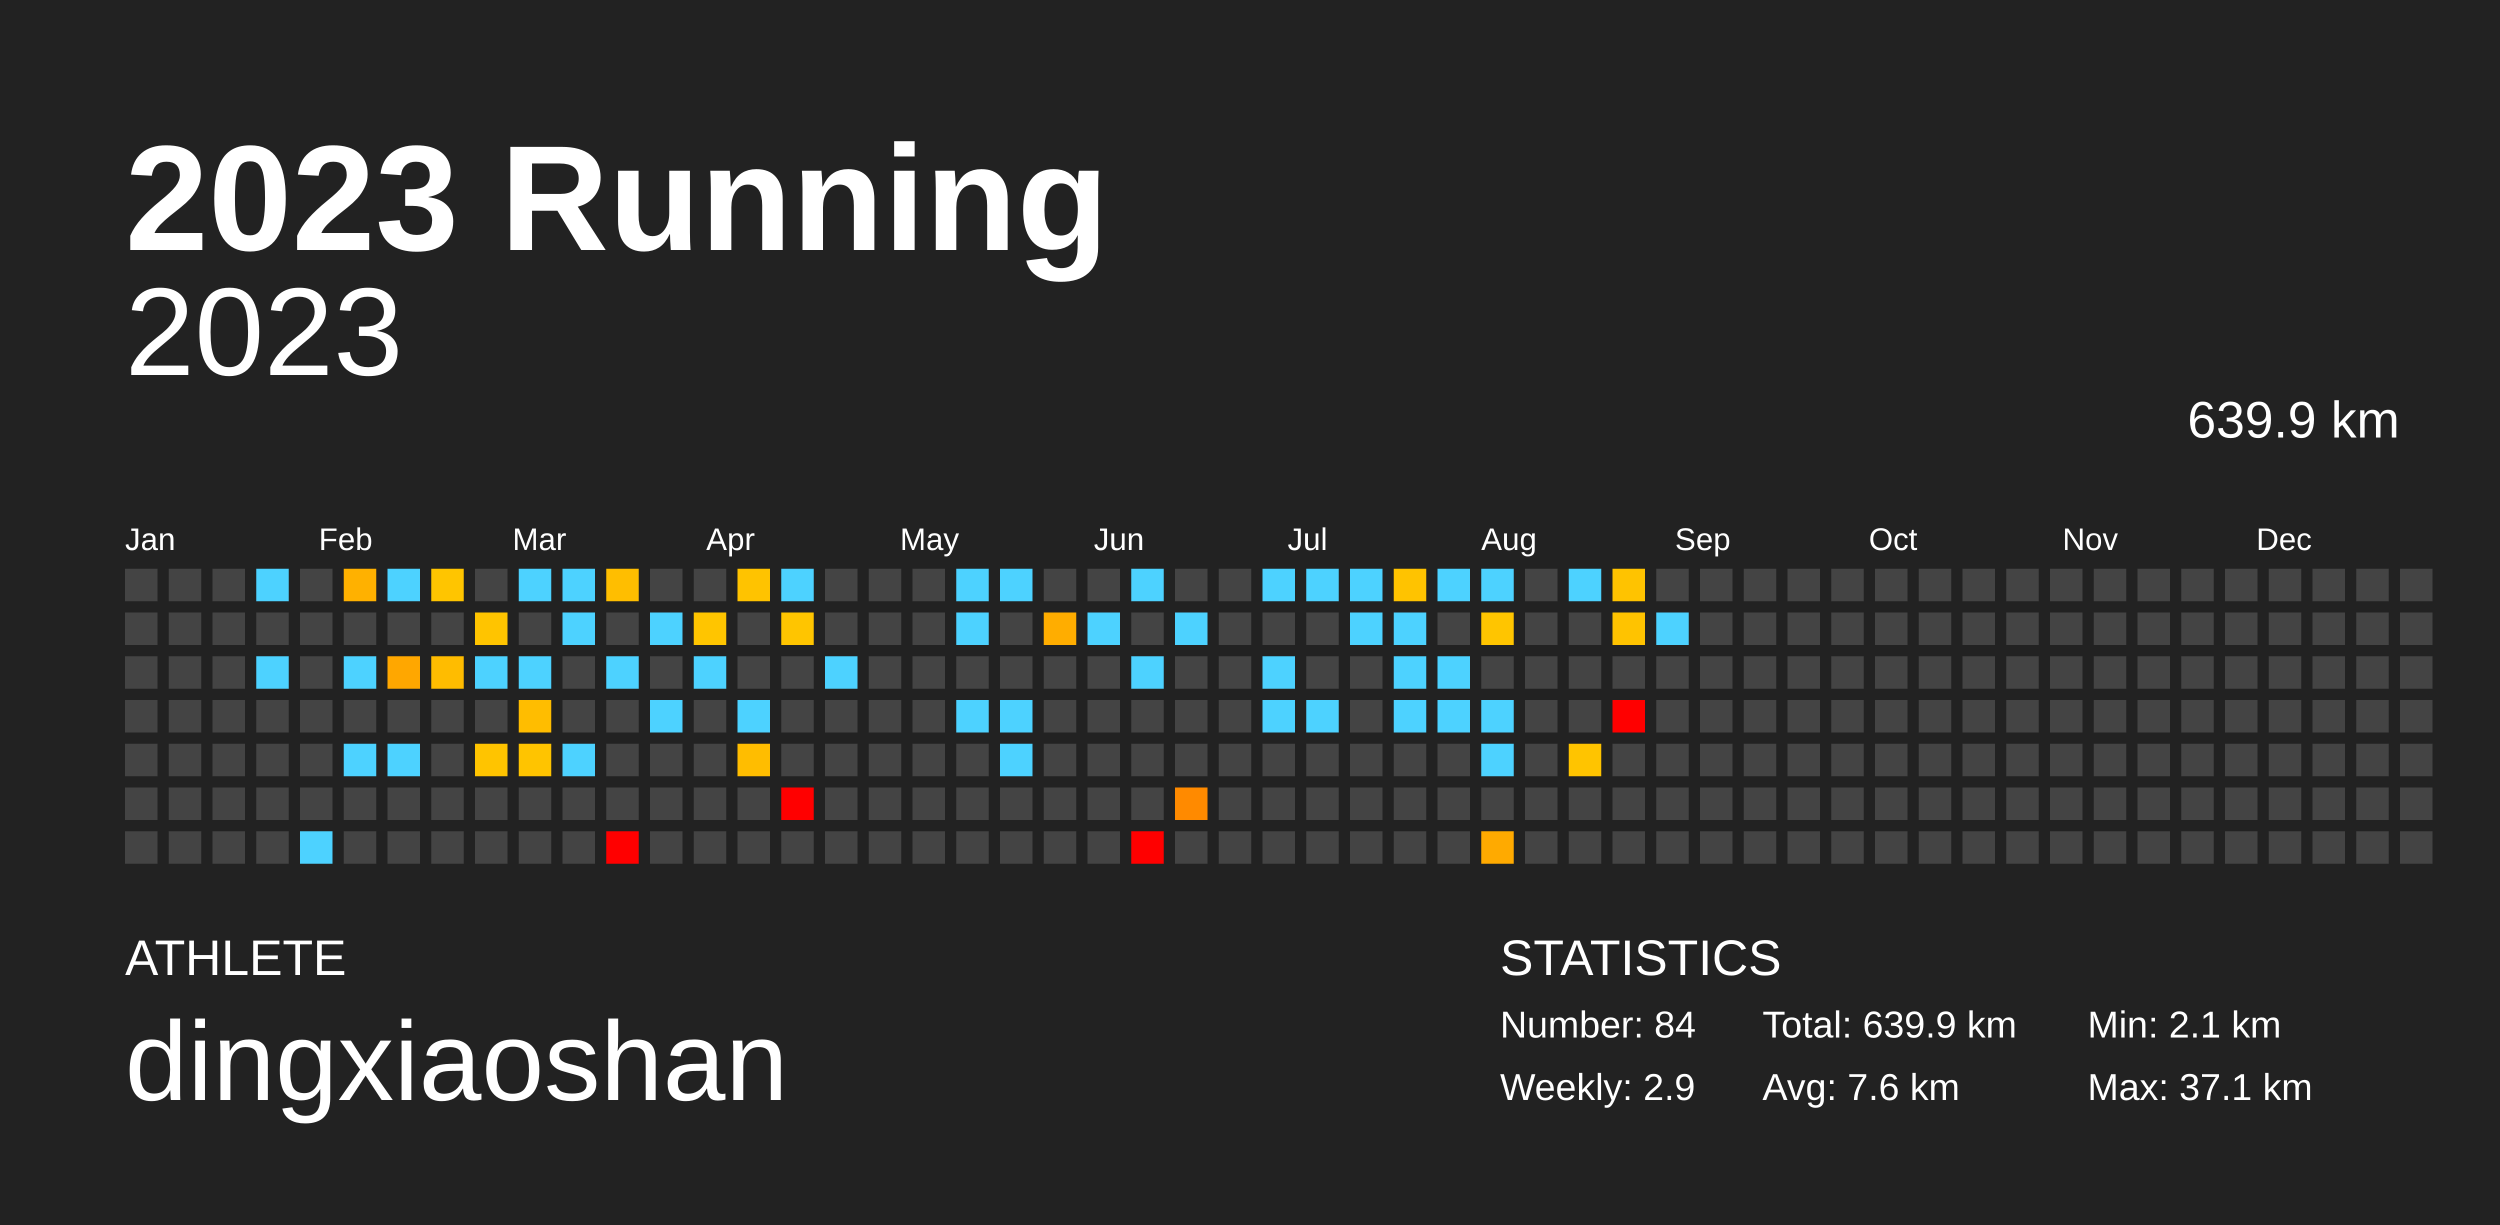
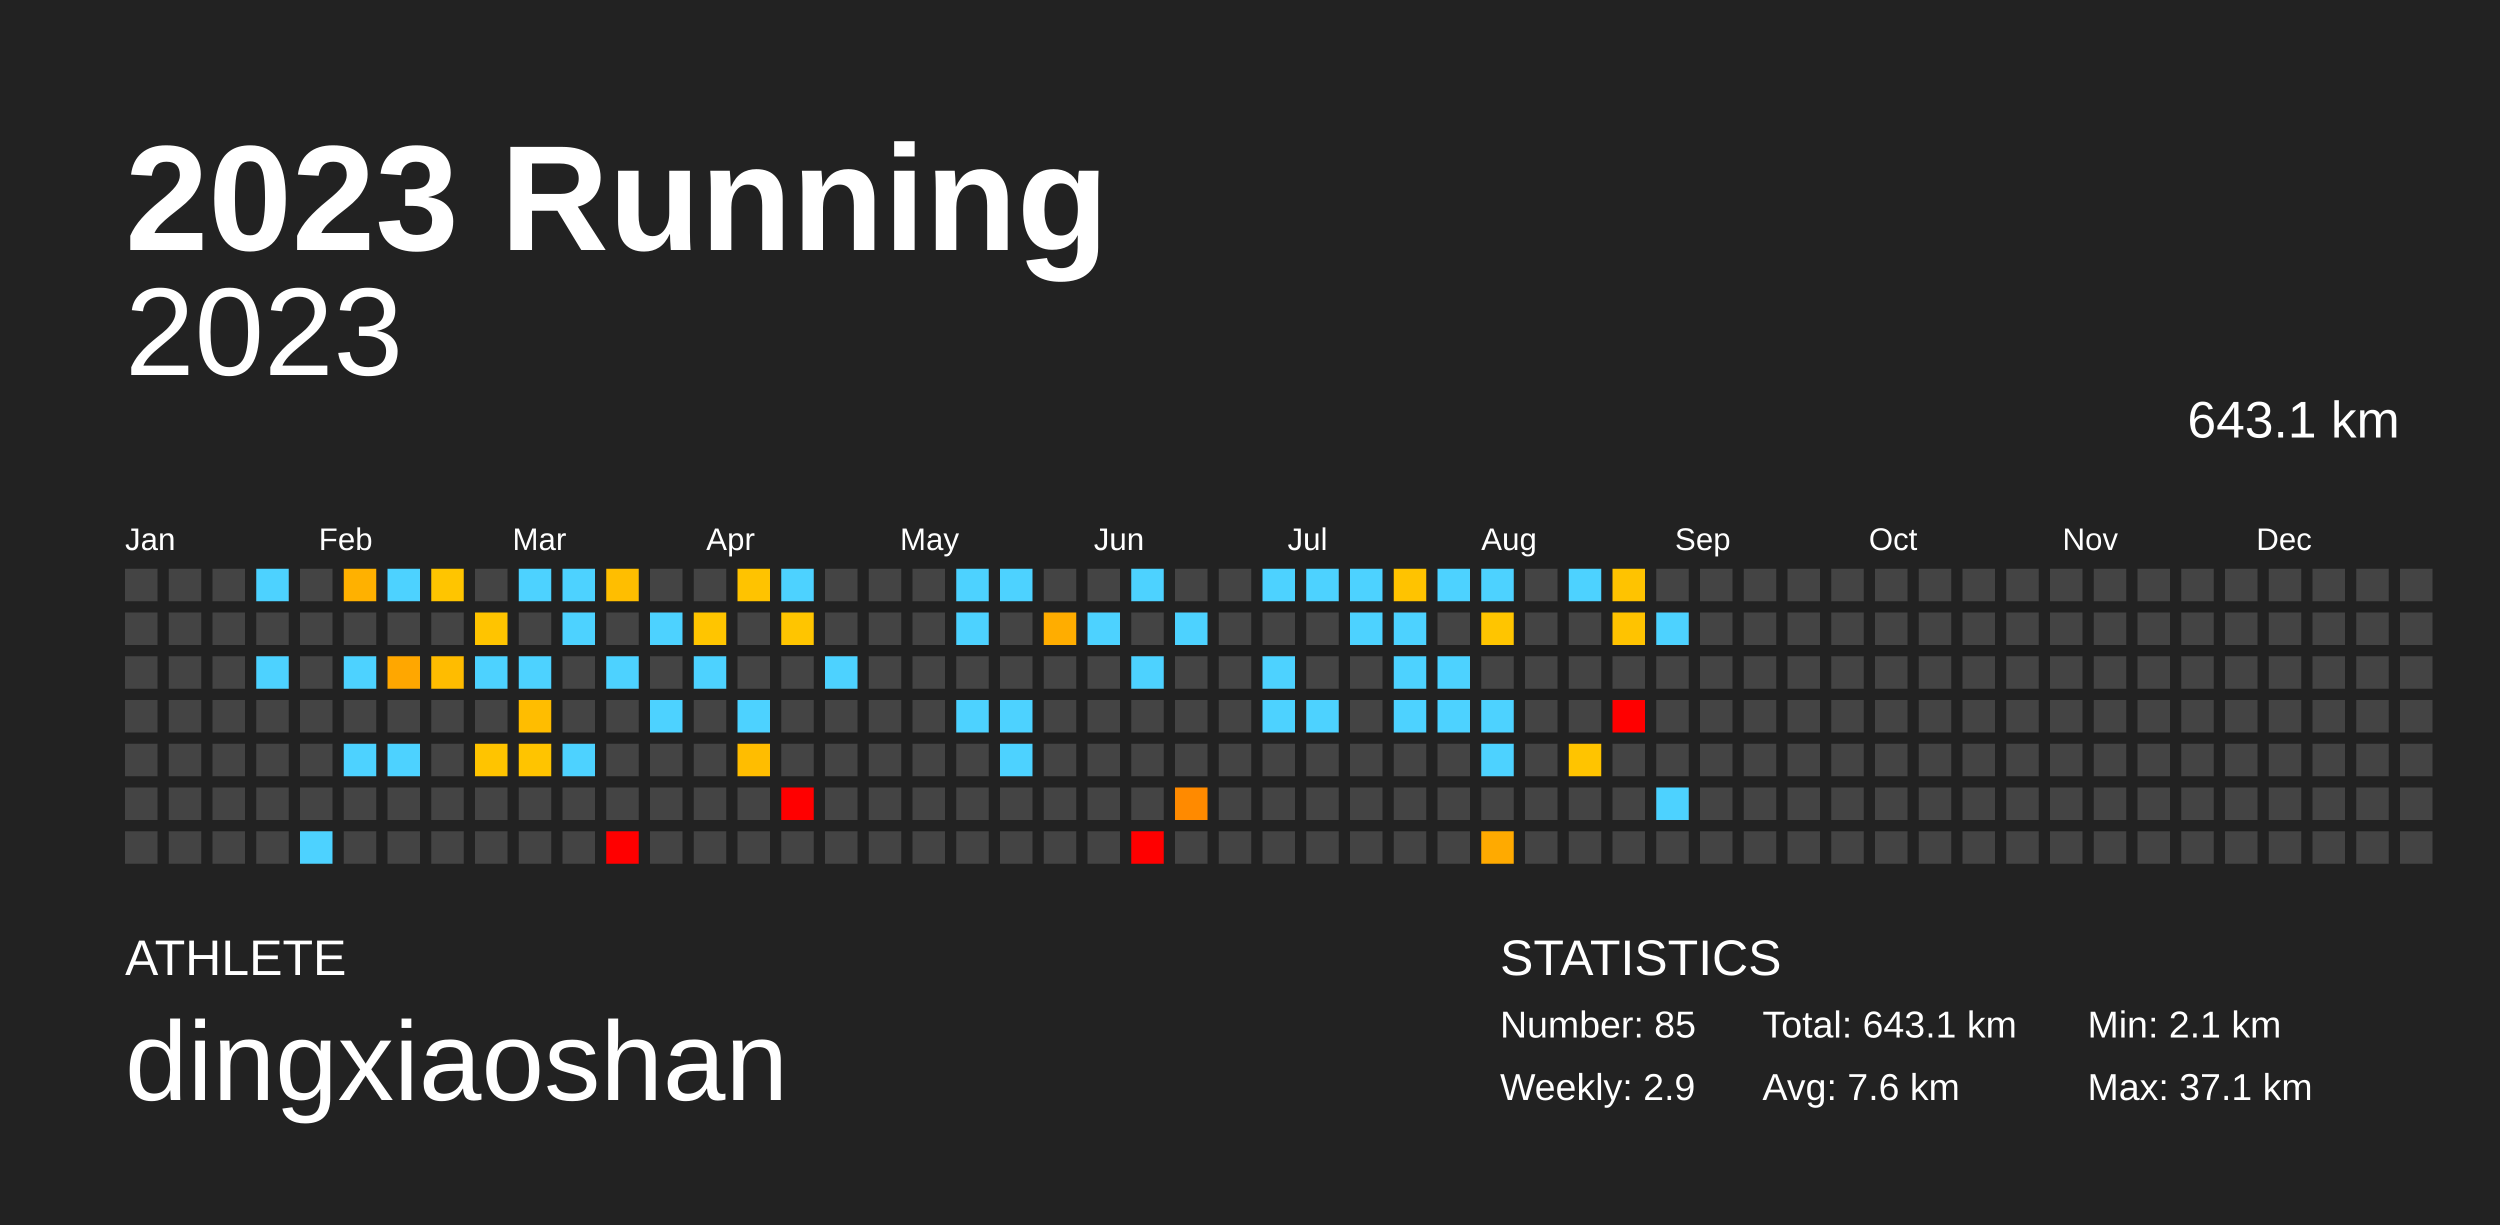
<svg xmlns="http://www.w3.org/2000/svg" baseProfile="full" height="98mm" version="1.1" viewBox="0,0,200,98" width="200mm">
  <defs />
  <rect fill="#222222" height="98" width="200" x="0" y="0" />
  <text fill="#FFFFFF" style="font-size:12px; font-family:Arial; font-weight:bold;" x="10" y="20">2023 Running</text>
  <text fill="#FFFFFF" style="font-size:4px; font-family:Arial" x="10" y="78">ATHLETE</text>
  <text fill="#FFFFFF" style="font-size:9px; font-family:Arial" x="10" y="88">dingxiaoshan</text>
  <text fill="#FFFFFF" style="font-size:4px; font-family:Arial" x="120" y="78">STATISTICS</text>
-   <text fill="#FFFFFF" style="font-size:3px; font-family:Arial" x="120" y="83">Number: 84</text>
+   <text fill="#FFFFFF" style="font-size:3px; font-family:Arial" x="120" y="83">Number: 85</text>
  <text fill="#FFFFFF" style="font-size:3px; font-family:Arial" x="120" y="88">Weekly: 2.9</text>
-   <text fill="#FFFFFF" style="font-size:3px; font-family:Arial" x="141" y="83">Total: 639.9 km</text>
+   <text fill="#FFFFFF" style="font-size:3px; font-family:Arial" x="141" y="83">Total: 643.1 km</text>
  <text fill="#FFFFFF" style="font-size:3px; font-family:Arial" x="141" y="88">Avg: 7.6 km</text>
  <text fill="#FFFFFF" style="font-size:3px; font-family:Arial" x="167" y="83">Min: 2.1 km</text>
  <text fill="#FFFFFF" style="font-size:3px; font-family:Arial" x="167" y="88">Max: 37.1 km</text>
  <text alignment-baseline="hanging" fill="#FFFFFF" style="font-size:10.0px; font-family:Arial;" x="10" y="30">2023</text>
-   <text alignment-baseline="hanging" fill="#FFFFFF" style="font-size:4.125px; font-family:Arial;" x="175" y="35">639.9 km</text>
+   <text alignment-baseline="hanging" fill="#FFFFFF" style="font-size:4.125px; font-family:Arial;" x="175" y="35">643.1 km</text>
  <text fill="#FFFFFF" style="font-size:2.5px; font-family:Arial" x="10.0" y="44">Jan</text>
  <text fill="#FFFFFF" style="font-size:2.5px; font-family:Arial" x="25.5" y="44">Feb</text>
  <text fill="#FFFFFF" style="font-size:2.5px; font-family:Arial" x="41.0" y="44">Mar</text>
  <text fill="#FFFFFF" style="font-size:2.5px; font-family:Arial" x="56.5" y="44">Apr</text>
  <text fill="#FFFFFF" style="font-size:2.5px; font-family:Arial" x="72.0" y="44">May</text>
  <text fill="#FFFFFF" style="font-size:2.5px; font-family:Arial" x="87.5" y="44">Jun</text>
  <text fill="#FFFFFF" style="font-size:2.5px; font-family:Arial" x="103.0" y="44">Jul</text>
  <text fill="#FFFFFF" style="font-size:2.5px; font-family:Arial" x="118.5" y="44">Aug</text>
  <text fill="#FFFFFF" style="font-size:2.5px; font-family:Arial" x="134.0" y="44">Sep</text>
  <text fill="#FFFFFF" style="font-size:2.5px; font-family:Arial" x="149.5" y="44">Oct</text>
  <text fill="#FFFFFF" style="font-size:2.5px; font-family:Arial" x="165.0" y="44">Nov</text>
  <text fill="#FFFFFF" style="font-size:2.5px; font-family:Arial" x="180.5" y="44">Dec</text>
  <rect fill="#444444" height="2.6" width="2.6" x="10.0" y="45.5" />
  <rect fill="#444444" height="2.6" width="2.6" x="10.0" y="49.0" />
  <rect fill="#444444" height="2.6" width="2.6" x="10.0" y="52.5" />
  <rect fill="#444444" height="2.6" width="2.6" x="10.0" y="56.0" />
  <rect fill="#444444" height="2.6" width="2.6" x="10.0" y="59.5" />
  <rect fill="#444444" height="2.6" width="2.6" x="10.0" y="63.0" />
  <rect fill="#444444" height="2.6" width="2.6" x="10.0" y="66.5" />
  <rect fill="#444444" height="2.6" width="2.6" x="13.5" y="45.5" />
  <rect fill="#444444" height="2.6" width="2.6" x="13.5" y="49.0" />
  <rect fill="#444444" height="2.6" width="2.6" x="13.5" y="52.5" />
  <rect fill="#444444" height="2.6" width="2.6" x="13.5" y="56.0" />
  <rect fill="#444444" height="2.6" width="2.6" x="13.5" y="59.5" />
  <rect fill="#444444" height="2.6" width="2.6" x="13.5" y="63.0" />
  <rect fill="#444444" height="2.6" width="2.6" x="13.5" y="66.5" />
  <rect fill="#444444" height="2.6" width="2.6" x="17.0" y="45.5" />
  <rect fill="#444444" height="2.6" width="2.6" x="17.0" y="49.0" />
  <rect fill="#444444" height="2.6" width="2.6" x="17.0" y="52.5" />
  <rect fill="#444444" height="2.6" width="2.6" x="17.0" y="56.0" />
  <rect fill="#444444" height="2.6" width="2.6" x="17.0" y="59.5" />
  <rect fill="#444444" height="2.6" width="2.6" x="17.0" y="63.0" />
  <rect fill="#444444" height="2.6" width="2.6" x="17.0" y="66.5" />
  <rect fill="#4dd2ff" height="2.6" width="2.6" x="20.5" y="45.5" />
  <rect fill="#444444" height="2.6" width="2.6" x="20.5" y="49.0" />
  <rect fill="#4dd2ff" height="2.6" width="2.6" x="20.5" y="52.5" />
  <rect fill="#444444" height="2.6" width="2.6" x="20.5" y="56.0" />
  <rect fill="#444444" height="2.6" width="2.6" x="20.5" y="59.5" />
  <rect fill="#444444" height="2.6" width="2.6" x="20.5" y="63.0" />
  <rect fill="#444444" height="2.6" width="2.6" x="20.5" y="66.5" />
  <rect fill="#444444" height="2.6" width="2.6" x="24.0" y="45.5" />
  <rect fill="#444444" height="2.6" width="2.6" x="24.0" y="49.0" />
  <rect fill="#444444" height="2.6" width="2.6" x="24.0" y="52.5" />
  <rect fill="#444444" height="2.6" width="2.6" x="24.0" y="56.0" />
  <rect fill="#444444" height="2.6" width="2.6" x="24.0" y="59.5" />
  <rect fill="#444444" height="2.6" width="2.6" x="24.0" y="63.0" />
  <rect fill="#4dd2ff" height="2.6" width="2.6" x="24.0" y="66.5" />
  <rect fill="#ffb100" height="2.6" width="2.6" x="27.5" y="45.5" />
  <rect fill="#444444" height="2.6" width="2.6" x="27.5" y="49.0" />
  <rect fill="#4dd2ff" height="2.6" width="2.6" x="27.5" y="52.5" />
  <rect fill="#444444" height="2.6" width="2.6" x="27.5" y="56.0" />
  <rect fill="#4dd2ff" height="2.6" width="2.6" x="27.5" y="59.5" />
  <rect fill="#444444" height="2.6" width="2.6" x="27.5" y="63.0" />
  <rect fill="#444444" height="2.6" width="2.6" x="27.5" y="66.5" />
  <rect fill="#4dd2ff" height="2.6" width="2.6" x="31.0" y="45.5" />
  <rect fill="#444444" height="2.6" width="2.6" x="31.0" y="49.0" />
  <rect fill="#ffa700" height="2.6" width="2.6" x="31.0" y="52.5" />
  <rect fill="#444444" height="2.6" width="2.6" x="31.0" y="56.0" />
  <rect fill="#4dd2ff" height="2.6" width="2.6" x="31.0" y="59.5" />
  <rect fill="#444444" height="2.6" width="2.6" x="31.0" y="63.0" />
  <rect fill="#444444" height="2.6" width="2.6" x="31.0" y="66.5" />
  <rect fill="#ffc500" height="2.6" width="2.6" x="34.5" y="45.5" />
  <rect fill="#444444" height="2.6" width="2.6" x="34.5" y="49.0" />
  <rect fill="#ffbc00" height="2.6" width="2.6" x="34.5" y="52.5" />
  <rect fill="#444444" height="2.6" width="2.6" x="34.5" y="56.0" />
  <rect fill="#444444" height="2.6" width="2.6" x="34.5" y="59.5" />
  <rect fill="#444444" height="2.6" width="2.6" x="34.5" y="63.0" />
  <rect fill="#444444" height="2.6" width="2.6" x="34.5" y="66.5" />
  <rect fill="#444444" height="2.6" width="2.6" x="38.0" y="45.5" />
  <rect fill="#ffc400" height="2.6" width="2.6" x="38.0" y="49.0" />
  <rect fill="#4dd2ff" height="2.6" width="2.6" x="38.0" y="52.5" />
  <rect fill="#444444" height="2.6" width="2.6" x="38.0" y="56.0" />
  <rect fill="#ffc400" height="2.6" width="2.6" x="38.0" y="59.5" />
  <rect fill="#444444" height="2.6" width="2.6" x="38.0" y="63.0" />
  <rect fill="#444444" height="2.6" width="2.6" x="38.0" y="66.5" />
  <rect fill="#4dd2ff" height="2.6" width="2.6" x="41.5" y="45.5" />
  <rect fill="#444444" height="2.6" width="2.6" x="41.5" y="49.0" />
  <rect fill="#4dd2ff" height="2.6" width="2.6" x="41.5" y="52.5" />
  <rect fill="#ffbd00" height="2.6" width="2.6" x="41.5" y="56.0" />
  <rect fill="#ffc400" height="2.6" width="2.6" x="41.5" y="59.5" />
  <rect fill="#444444" height="2.6" width="2.6" x="41.5" y="63.0" />
  <rect fill="#444444" height="2.6" width="2.6" x="41.5" y="66.5" />
  <rect fill="#4dd2ff" height="2.6" width="2.6" x="45.0" y="45.5" />
  <rect fill="#4dd2ff" height="2.6" width="2.6" x="45.0" y="49.0" />
  <rect fill="#444444" height="2.6" width="2.6" x="45.0" y="52.5" />
  <rect fill="#444444" height="2.6" width="2.6" x="45.0" y="56.0" />
  <rect fill="#4dd2ff" height="2.6" width="2.6" x="45.0" y="59.5" />
  <rect fill="#444444" height="2.6" width="2.6" x="45.0" y="63.0" />
  <rect fill="#444444" height="2.6" width="2.6" x="45.0" y="66.5" />
  <rect fill="#ffbe00" height="2.6" width="2.6" x="48.5" y="45.5" />
  <rect fill="#444444" height="2.6" width="2.6" x="48.5" y="49.0" />
  <rect fill="#4dd2ff" height="2.6" width="2.6" x="48.5" y="52.5" />
  <rect fill="#444444" height="2.6" width="2.6" x="48.5" y="56.0" />
  <rect fill="#444444" height="2.6" width="2.6" x="48.5" y="59.5" />
  <rect fill="#444444" height="2.6" width="2.6" x="48.5" y="63.0" />
  <rect fill="red" height="2.6" width="2.6" x="48.5" y="66.5" />
  <rect fill="#444444" height="2.6" width="2.6" x="52.0" y="45.5" />
  <rect fill="#4dd2ff" height="2.6" width="2.6" x="52.0" y="49.0" />
  <rect fill="#444444" height="2.6" width="2.6" x="52.0" y="52.5" />
  <rect fill="#4dd2ff" height="2.6" width="2.6" x="52.0" y="56.0" />
  <rect fill="#444444" height="2.6" width="2.6" x="52.0" y="59.5" />
  <rect fill="#444444" height="2.6" width="2.6" x="52.0" y="63.0" />
  <rect fill="#444444" height="2.6" width="2.6" x="52.0" y="66.5" />
  <rect fill="#444444" height="2.6" width="2.6" x="55.5" y="45.5" />
  <rect fill="#ffc500" height="2.6" width="2.6" x="55.5" y="49.0" />
  <rect fill="#4dd2ff" height="2.6" width="2.6" x="55.5" y="52.5" />
  <rect fill="#444444" height="2.6" width="2.6" x="55.5" y="56.0" />
  <rect fill="#444444" height="2.6" width="2.6" x="55.5" y="59.5" />
  <rect fill="#444444" height="2.6" width="2.6" x="55.5" y="63.0" />
  <rect fill="#444444" height="2.6" width="2.6" x="55.5" y="66.5" />
  <rect fill="#ffc300" height="2.6" width="2.6" x="59.0" y="45.5" />
  <rect fill="#444444" height="2.6" width="2.6" x="59.0" y="49.0" />
  <rect fill="#444444" height="2.6" width="2.6" x="59.0" y="52.5" />
  <rect fill="#4dd2ff" height="2.6" width="2.6" x="59.0" y="56.0" />
  <rect fill="#ffbd00" height="2.6" width="2.6" x="59.0" y="59.5" />
  <rect fill="#444444" height="2.6" width="2.6" x="59.0" y="63.0" />
  <rect fill="#444444" height="2.6" width="2.6" x="59.0" y="66.5" />
  <rect fill="#4dd2ff" height="2.6" width="2.6" x="62.5" y="45.5" />
  <rect fill="#ffc500" height="2.6" width="2.6" x="62.5" y="49.0" />
  <rect fill="#444444" height="2.6" width="2.6" x="62.5" y="52.5" />
  <rect fill="#444444" height="2.6" width="2.6" x="62.5" y="56.0" />
  <rect fill="#444444" height="2.6" width="2.6" x="62.5" y="59.5" />
  <rect fill="red" height="2.6" width="2.6" x="62.5" y="63.0" />
  <rect fill="#444444" height="2.6" width="2.6" x="62.5" y="66.5" />
  <rect fill="#444444" height="2.6" width="2.6" x="66.0" y="45.5" />
  <rect fill="#444444" height="2.6" width="2.6" x="66.0" y="49.0" />
  <rect fill="#4dd2ff" height="2.6" width="2.6" x="66.0" y="52.5" />
  <rect fill="#444444" height="2.6" width="2.6" x="66.0" y="56.0" />
  <rect fill="#444444" height="2.6" width="2.6" x="66.0" y="59.5" />
  <rect fill="#444444" height="2.6" width="2.6" x="66.0" y="63.0" />
  <rect fill="#444444" height="2.6" width="2.6" x="66.0" y="66.5" />
  <rect fill="#444444" height="2.6" width="2.6" x="69.5" y="45.5" />
  <rect fill="#444444" height="2.6" width="2.6" x="69.5" y="49.0" />
  <rect fill="#444444" height="2.6" width="2.6" x="69.5" y="52.5" />
  <rect fill="#444444" height="2.6" width="2.6" x="69.5" y="56.0" />
  <rect fill="#444444" height="2.6" width="2.6" x="69.5" y="59.5" />
  <rect fill="#444444" height="2.6" width="2.6" x="69.5" y="63.0" />
  <rect fill="#444444" height="2.6" width="2.6" x="69.5" y="66.5" />
  <rect fill="#444444" height="2.6" width="2.6" x="73.0" y="45.5" />
  <rect fill="#444444" height="2.6" width="2.6" x="73.0" y="49.0" />
  <rect fill="#444444" height="2.6" width="2.6" x="73.0" y="52.5" />
  <rect fill="#444444" height="2.6" width="2.6" x="73.0" y="56.0" />
  <rect fill="#444444" height="2.6" width="2.6" x="73.0" y="59.5" />
  <rect fill="#444444" height="2.6" width="2.6" x="73.0" y="63.0" />
  <rect fill="#444444" height="2.6" width="2.6" x="73.0" y="66.5" />
  <rect fill="#4dd2ff" height="2.6" width="2.6" x="76.5" y="45.5" />
  <rect fill="#4dd2ff" height="2.6" width="2.6" x="76.5" y="49.0" />
  <rect fill="#444444" height="2.6" width="2.6" x="76.5" y="52.5" />
  <rect fill="#4dd2ff" height="2.6" width="2.6" x="76.5" y="56.0" />
  <rect fill="#444444" height="2.6" width="2.6" x="76.5" y="59.5" />
  <rect fill="#444444" height="2.6" width="2.6" x="76.5" y="63.0" />
  <rect fill="#444444" height="2.6" width="2.6" x="76.5" y="66.5" />
  <rect fill="#4dd2ff" height="2.6" width="2.6" x="80.0" y="45.5" />
  <rect fill="#444444" height="2.6" width="2.6" x="80.0" y="49.0" />
  <rect fill="#444444" height="2.6" width="2.6" x="80.0" y="52.5" />
  <rect fill="#4dd2ff" height="2.6" width="2.6" x="80.0" y="56.0" />
  <rect fill="#4dd2ff" height="2.6" width="2.6" x="80.0" y="59.5" />
  <rect fill="#444444" height="2.6" width="2.6" x="80.0" y="63.0" />
  <rect fill="#444444" height="2.6" width="2.6" x="80.0" y="66.5" />
  <rect fill="#444444" height="2.6" width="2.6" x="83.5" y="45.5" />
  <rect fill="#ffad00" height="2.6" width="2.6" x="83.5" y="49.0" />
  <rect fill="#444444" height="2.6" width="2.6" x="83.5" y="52.5" />
  <rect fill="#444444" height="2.6" width="2.6" x="83.5" y="56.0" />
  <rect fill="#444444" height="2.6" width="2.6" x="83.5" y="59.5" />
  <rect fill="#444444" height="2.6" width="2.6" x="83.5" y="63.0" />
  <rect fill="#444444" height="2.6" width="2.6" x="83.5" y="66.5" />
  <rect fill="#444444" height="2.6" width="2.6" x="87.0" y="45.5" />
  <rect fill="#4dd2ff" height="2.6" width="2.6" x="87.0" y="49.0" />
  <rect fill="#444444" height="2.6" width="2.6" x="87.0" y="52.5" />
  <rect fill="#444444" height="2.6" width="2.6" x="87.0" y="56.0" />
  <rect fill="#444444" height="2.6" width="2.6" x="87.0" y="59.5" />
  <rect fill="#444444" height="2.6" width="2.6" x="87.0" y="63.0" />
  <rect fill="#444444" height="2.6" width="2.6" x="87.0" y="66.5" />
  <rect fill="#4dd2ff" height="2.6" width="2.6" x="90.5" y="45.5" />
  <rect fill="#444444" height="2.6" width="2.6" x="90.5" y="49.0" />
  <rect fill="#4dd2ff" height="2.6" width="2.6" x="90.5" y="52.5" />
  <rect fill="#444444" height="2.6" width="2.6" x="90.5" y="56.0" />
  <rect fill="#444444" height="2.6" width="2.6" x="90.5" y="59.5" />
  <rect fill="#444444" height="2.6" width="2.6" x="90.5" y="63.0" />
  <rect fill="red" height="2.6" width="2.6" x="90.5" y="66.5" />
  <rect fill="#444444" height="2.6" width="2.6" x="94.0" y="45.5" />
  <rect fill="#4dd2ff" height="2.6" width="2.6" x="94.0" y="49.0" />
  <rect fill="#444444" height="2.6" width="2.6" x="94.0" y="52.5" />
  <rect fill="#444444" height="2.6" width="2.6" x="94.0" y="56.0" />
  <rect fill="#444444" height="2.6" width="2.6" x="94.0" y="59.5" />
  <rect fill="#ff8a00" height="2.6" width="2.6" x="94.0" y="63.0" />
  <rect fill="#444444" height="2.6" width="2.6" x="94.0" y="66.5" />
  <rect fill="#444444" height="2.6" width="2.6" x="97.5" y="45.5" />
  <rect fill="#444444" height="2.6" width="2.6" x="97.5" y="49.0" />
  <rect fill="#444444" height="2.6" width="2.6" x="97.5" y="52.5" />
  <rect fill="#444444" height="2.6" width="2.6" x="97.5" y="56.0" />
  <rect fill="#444444" height="2.6" width="2.6" x="97.5" y="59.5" />
  <rect fill="#444444" height="2.6" width="2.6" x="97.5" y="63.0" />
  <rect fill="#444444" height="2.6" width="2.6" x="97.5" y="66.5" />
  <rect fill="#4dd2ff" height="2.6" width="2.6" x="101.0" y="45.5" />
  <rect fill="#444444" height="2.6" width="2.6" x="101.0" y="49.0" />
  <rect fill="#4dd2ff" height="2.6" width="2.6" x="101.0" y="52.5" />
  <rect fill="#4dd2ff" height="2.6" width="2.6" x="101.0" y="56.0" />
  <rect fill="#444444" height="2.6" width="2.6" x="101.0" y="59.5" />
  <rect fill="#444444" height="2.6" width="2.6" x="101.0" y="63.0" />
  <rect fill="#444444" height="2.6" width="2.6" x="101.0" y="66.5" />
  <rect fill="#4dd2ff" height="2.6" width="2.6" x="104.5" y="45.5" />
  <rect fill="#444444" height="2.6" width="2.6" x="104.5" y="49.0" />
  <rect fill="#444444" height="2.6" width="2.6" x="104.5" y="52.5" />
  <rect fill="#4dd2ff" height="2.6" width="2.6" x="104.5" y="56.0" />
  <rect fill="#444444" height="2.6" width="2.6" x="104.5" y="59.5" />
  <rect fill="#444444" height="2.6" width="2.6" x="104.5" y="63.0" />
  <rect fill="#444444" height="2.6" width="2.6" x="104.5" y="66.5" />
  <rect fill="#4dd2ff" height="2.6" width="2.6" x="108.0" y="45.5" />
  <rect fill="#4dd2ff" height="2.6" width="2.6" x="108.0" y="49.0" />
  <rect fill="#444444" height="2.6" width="2.6" x="108.0" y="52.5" />
  <rect fill="#444444" height="2.6" width="2.6" x="108.0" y="56.0" />
  <rect fill="#444444" height="2.6" width="2.6" x="108.0" y="59.5" />
  <rect fill="#444444" height="2.6" width="2.6" x="108.0" y="63.0" />
  <rect fill="#444444" height="2.6" width="2.6" x="108.0" y="66.5" />
  <rect fill="#ffc300" height="2.6" width="2.6" x="111.5" y="45.5" />
  <rect fill="#4dd2ff" height="2.6" width="2.6" x="111.5" y="49.0" />
  <rect fill="#4dd2ff" height="2.6" width="2.6" x="111.5" y="52.5" />
  <rect fill="#4dd2ff" height="2.6" width="2.6" x="111.5" y="56.0" />
  <rect fill="#444444" height="2.6" width="2.6" x="111.5" y="59.5" />
  <rect fill="#444444" height="2.6" width="2.6" x="111.5" y="63.0" />
  <rect fill="#444444" height="2.6" width="2.6" x="111.5" y="66.5" />
  <rect fill="#4dd2ff" height="2.6" width="2.6" x="115.0" y="45.5" />
  <rect fill="#444444" height="2.6" width="2.6" x="115.0" y="49.0" />
  <rect fill="#4dd2ff" height="2.6" width="2.6" x="115.0" y="52.5" />
  <rect fill="#4dd2ff" height="2.6" width="2.6" x="115.0" y="56.0" />
  <rect fill="#444444" height="2.6" width="2.6" x="115.0" y="59.5" />
  <rect fill="#444444" height="2.6" width="2.6" x="115.0" y="63.0" />
  <rect fill="#444444" height="2.6" width="2.6" x="115.0" y="66.5" />
  <rect fill="#4dd2ff" height="2.6" width="2.6" x="118.5" y="45.5" />
  <rect fill="#ffc500" height="2.6" width="2.6" x="118.5" y="49.0" />
  <rect fill="#444444" height="2.6" width="2.6" x="118.5" y="52.5" />
  <rect fill="#4dd2ff" height="2.6" width="2.6" x="118.5" y="56.0" />
  <rect fill="#4dd2ff" height="2.6" width="2.6" x="118.5" y="59.5" />
  <rect fill="#444444" height="2.6" width="2.6" x="118.5" y="63.0" />
  <rect fill="#ffaa00" height="2.6" width="2.6" x="118.5" y="66.5" />
  <rect fill="#444444" height="2.6" width="2.6" x="122.0" y="45.5" />
  <rect fill="#444444" height="2.6" width="2.6" x="122.0" y="49.0" />
  <rect fill="#444444" height="2.6" width="2.6" x="122.0" y="52.5" />
  <rect fill="#444444" height="2.6" width="2.6" x="122.0" y="56.0" />
  <rect fill="#444444" height="2.6" width="2.6" x="122.0" y="59.5" />
  <rect fill="#444444" height="2.6" width="2.6" x="122.0" y="63.0" />
  <rect fill="#444444" height="2.6" width="2.6" x="122.0" y="66.5" />
  <rect fill="#4dd2ff" height="2.6" width="2.6" x="125.5" y="45.5" />
  <rect fill="#444444" height="2.6" width="2.6" x="125.5" y="49.0" />
  <rect fill="#444444" height="2.6" width="2.6" x="125.5" y="52.5" />
  <rect fill="#444444" height="2.6" width="2.6" x="125.5" y="56.0" />
  <rect fill="#ffc400" height="2.6" width="2.6" x="125.5" y="59.5" />
  <rect fill="#444444" height="2.6" width="2.6" x="125.5" y="63.0" />
  <rect fill="#444444" height="2.6" width="2.6" x="125.5" y="66.5" />
  <rect fill="#ffc300" height="2.6" width="2.6" x="129.0" y="45.5" />
  <rect fill="#ffc300" height="2.6" width="2.6" x="129.0" y="49.0" />
  <rect fill="#444444" height="2.6" width="2.6" x="129.0" y="52.5" />
  <rect fill="red" height="2.6" width="2.6" x="129.0" y="56.0" />
  <rect fill="#444444" height="2.6" width="2.6" x="129.0" y="59.5" />
  <rect fill="#444444" height="2.6" width="2.6" x="129.0" y="63.0" />
  <rect fill="#444444" height="2.6" width="2.6" x="129.0" y="66.5" />
  <rect fill="#444444" height="2.6" width="2.6" x="132.5" y="45.5" />
  <rect fill="#4dd2ff" height="2.6" width="2.6" x="132.5" y="49.0" />
  <rect fill="#444444" height="2.6" width="2.6" x="132.5" y="52.5" />
  <rect fill="#444444" height="2.6" width="2.6" x="132.5" y="56.0" />
  <rect fill="#444444" height="2.6" width="2.6" x="132.5" y="59.5" />
-   <rect fill="#444444" height="2.6" width="2.6" x="132.5" y="63.0" />
+   <rect fill="#4dd2ff" height="2.6" width="2.6" x="132.5" y="63.0" />
  <rect fill="#444444" height="2.6" width="2.6" x="132.5" y="66.5" />
  <rect fill="#444444" height="2.6" width="2.6" x="136.0" y="45.5" />
  <rect fill="#444444" height="2.6" width="2.6" x="136.0" y="49.0" />
  <rect fill="#444444" height="2.6" width="2.6" x="136.0" y="52.5" />
  <rect fill="#444444" height="2.6" width="2.6" x="136.0" y="56.0" />
  <rect fill="#444444" height="2.6" width="2.6" x="136.0" y="59.5" />
  <rect fill="#444444" height="2.6" width="2.6" x="136.0" y="63.0" />
  <rect fill="#444444" height="2.6" width="2.6" x="136.0" y="66.5" />
  <rect fill="#444444" height="2.6" width="2.6" x="139.5" y="45.5" />
  <rect fill="#444444" height="2.6" width="2.6" x="139.5" y="49.0" />
  <rect fill="#444444" height="2.6" width="2.6" x="139.5" y="52.5" />
  <rect fill="#444444" height="2.6" width="2.6" x="139.5" y="56.0" />
  <rect fill="#444444" height="2.6" width="2.6" x="139.5" y="59.5" />
  <rect fill="#444444" height="2.6" width="2.6" x="139.5" y="63.0" />
  <rect fill="#444444" height="2.6" width="2.6" x="139.5" y="66.5" />
  <rect fill="#444444" height="2.6" width="2.6" x="143.0" y="45.5" />
  <rect fill="#444444" height="2.6" width="2.6" x="143.0" y="49.0" />
  <rect fill="#444444" height="2.6" width="2.6" x="143.0" y="52.5" />
  <rect fill="#444444" height="2.6" width="2.6" x="143.0" y="56.0" />
  <rect fill="#444444" height="2.6" width="2.6" x="143.0" y="59.5" />
  <rect fill="#444444" height="2.6" width="2.6" x="143.0" y="63.0" />
  <rect fill="#444444" height="2.6" width="2.6" x="143.0" y="66.5" />
  <rect fill="#444444" height="2.6" width="2.6" x="146.5" y="45.5" />
  <rect fill="#444444" height="2.6" width="2.6" x="146.5" y="49.0" />
  <rect fill="#444444" height="2.6" width="2.6" x="146.5" y="52.5" />
  <rect fill="#444444" height="2.6" width="2.6" x="146.5" y="56.0" />
  <rect fill="#444444" height="2.6" width="2.6" x="146.5" y="59.5" />
  <rect fill="#444444" height="2.6" width="2.6" x="146.5" y="63.0" />
  <rect fill="#444444" height="2.6" width="2.6" x="146.5" y="66.5" />
  <rect fill="#444444" height="2.6" width="2.6" x="150.0" y="45.5" />
  <rect fill="#444444" height="2.6" width="2.6" x="150.0" y="49.0" />
  <rect fill="#444444" height="2.6" width="2.6" x="150.0" y="52.5" />
  <rect fill="#444444" height="2.6" width="2.6" x="150.0" y="56.0" />
  <rect fill="#444444" height="2.6" width="2.6" x="150.0" y="59.5" />
  <rect fill="#444444" height="2.6" width="2.6" x="150.0" y="63.0" />
  <rect fill="#444444" height="2.6" width="2.6" x="150.0" y="66.5" />
  <rect fill="#444444" height="2.6" width="2.6" x="153.5" y="45.5" />
  <rect fill="#444444" height="2.6" width="2.6" x="153.5" y="49.0" />
  <rect fill="#444444" height="2.6" width="2.6" x="153.5" y="52.5" />
  <rect fill="#444444" height="2.6" width="2.6" x="153.5" y="56.0" />
  <rect fill="#444444" height="2.6" width="2.6" x="153.5" y="59.5" />
  <rect fill="#444444" height="2.6" width="2.6" x="153.5" y="63.0" />
  <rect fill="#444444" height="2.6" width="2.6" x="153.5" y="66.5" />
  <rect fill="#444444" height="2.6" width="2.6" x="157.0" y="45.5" />
  <rect fill="#444444" height="2.6" width="2.6" x="157.0" y="49.0" />
  <rect fill="#444444" height="2.6" width="2.6" x="157.0" y="52.5" />
  <rect fill="#444444" height="2.6" width="2.6" x="157.0" y="56.0" />
  <rect fill="#444444" height="2.6" width="2.6" x="157.0" y="59.5" />
  <rect fill="#444444" height="2.6" width="2.6" x="157.0" y="63.0" />
  <rect fill="#444444" height="2.6" width="2.6" x="157.0" y="66.5" />
  <rect fill="#444444" height="2.6" width="2.6" x="160.5" y="45.5" />
  <rect fill="#444444" height="2.6" width="2.6" x="160.5" y="49.0" />
  <rect fill="#444444" height="2.6" width="2.6" x="160.5" y="52.5" />
  <rect fill="#444444" height="2.6" width="2.6" x="160.5" y="56.0" />
  <rect fill="#444444" height="2.6" width="2.6" x="160.5" y="59.5" />
  <rect fill="#444444" height="2.6" width="2.6" x="160.5" y="63.0" />
  <rect fill="#444444" height="2.6" width="2.6" x="160.5" y="66.5" />
  <rect fill="#444444" height="2.6" width="2.6" x="164.0" y="45.5" />
  <rect fill="#444444" height="2.6" width="2.6" x="164.0" y="49.0" />
  <rect fill="#444444" height="2.6" width="2.6" x="164.0" y="52.5" />
  <rect fill="#444444" height="2.6" width="2.6" x="164.0" y="56.0" />
  <rect fill="#444444" height="2.6" width="2.6" x="164.0" y="59.5" />
  <rect fill="#444444" height="2.6" width="2.6" x="164.0" y="63.0" />
  <rect fill="#444444" height="2.6" width="2.6" x="164.0" y="66.5" />
  <rect fill="#444444" height="2.6" width="2.6" x="167.5" y="45.5" />
  <rect fill="#444444" height="2.6" width="2.6" x="167.5" y="49.0" />
  <rect fill="#444444" height="2.6" width="2.6" x="167.5" y="52.5" />
  <rect fill="#444444" height="2.6" width="2.6" x="167.5" y="56.0" />
  <rect fill="#444444" height="2.6" width="2.6" x="167.5" y="59.5" />
  <rect fill="#444444" height="2.6" width="2.6" x="167.5" y="63.0" />
  <rect fill="#444444" height="2.6" width="2.6" x="167.5" y="66.5" />
  <rect fill="#444444" height="2.6" width="2.6" x="171.0" y="45.5" />
  <rect fill="#444444" height="2.6" width="2.6" x="171.0" y="49.0" />
  <rect fill="#444444" height="2.6" width="2.6" x="171.0" y="52.5" />
  <rect fill="#444444" height="2.6" width="2.6" x="171.0" y="56.0" />
  <rect fill="#444444" height="2.6" width="2.6" x="171.0" y="59.5" />
  <rect fill="#444444" height="2.6" width="2.6" x="171.0" y="63.0" />
  <rect fill="#444444" height="2.6" width="2.6" x="171.0" y="66.5" />
  <rect fill="#444444" height="2.6" width="2.6" x="174.5" y="45.5" />
  <rect fill="#444444" height="2.6" width="2.6" x="174.5" y="49.0" />
  <rect fill="#444444" height="2.6" width="2.6" x="174.5" y="52.5" />
  <rect fill="#444444" height="2.6" width="2.6" x="174.5" y="56.0" />
  <rect fill="#444444" height="2.6" width="2.6" x="174.5" y="59.5" />
  <rect fill="#444444" height="2.6" width="2.6" x="174.5" y="63.0" />
  <rect fill="#444444" height="2.6" width="2.6" x="174.5" y="66.5" />
  <rect fill="#444444" height="2.6" width="2.6" x="178.0" y="45.5" />
  <rect fill="#444444" height="2.6" width="2.6" x="178.0" y="49.0" />
  <rect fill="#444444" height="2.6" width="2.6" x="178.0" y="52.5" />
  <rect fill="#444444" height="2.6" width="2.6" x="178.0" y="56.0" />
  <rect fill="#444444" height="2.6" width="2.6" x="178.0" y="59.5" />
  <rect fill="#444444" height="2.6" width="2.6" x="178.0" y="63.0" />
  <rect fill="#444444" height="2.6" width="2.6" x="178.0" y="66.5" />
  <rect fill="#444444" height="2.6" width="2.6" x="181.5" y="45.5" />
  <rect fill="#444444" height="2.6" width="2.6" x="181.5" y="49.0" />
  <rect fill="#444444" height="2.6" width="2.6" x="181.5" y="52.5" />
  <rect fill="#444444" height="2.6" width="2.6" x="181.5" y="56.0" />
  <rect fill="#444444" height="2.6" width="2.6" x="181.5" y="59.5" />
  <rect fill="#444444" height="2.6" width="2.6" x="181.5" y="63.0" />
  <rect fill="#444444" height="2.6" width="2.6" x="181.5" y="66.5" />
  <rect fill="#444444" height="2.6" width="2.6" x="185.0" y="45.5" />
  <rect fill="#444444" height="2.6" width="2.6" x="185.0" y="49.0" />
  <rect fill="#444444" height="2.6" width="2.6" x="185.0" y="52.5" />
  <rect fill="#444444" height="2.6" width="2.6" x="185.0" y="56.0" />
  <rect fill="#444444" height="2.6" width="2.6" x="185.0" y="59.5" />
  <rect fill="#444444" height="2.6" width="2.6" x="185.0" y="63.0" />
  <rect fill="#444444" height="2.6" width="2.6" x="185.0" y="66.5" />
  <rect fill="#444444" height="2.6" width="2.6" x="188.5" y="45.5" />
  <rect fill="#444444" height="2.6" width="2.6" x="188.5" y="49.0" />
  <rect fill="#444444" height="2.6" width="2.6" x="188.5" y="52.5" />
  <rect fill="#444444" height="2.6" width="2.6" x="188.5" y="56.0" />
  <rect fill="#444444" height="2.6" width="2.6" x="188.5" y="59.5" />
  <rect fill="#444444" height="2.6" width="2.6" x="188.5" y="63.0" />
  <rect fill="#444444" height="2.6" width="2.6" x="188.5" y="66.5" />
  <rect fill="#444444" height="2.6" width="2.6" x="192.0" y="45.5" />
  <rect fill="#444444" height="2.6" width="2.6" x="192.0" y="49.0" />
  <rect fill="#444444" height="2.6" width="2.6" x="192.0" y="52.5" />
  <rect fill="#444444" height="2.6" width="2.6" x="192.0" y="56.0" />
  <rect fill="#444444" height="2.6" width="2.6" x="192.0" y="59.5" />
  <rect fill="#444444" height="2.6" width="2.6" x="192.0" y="63.0" />
  <rect fill="#444444" height="2.6" width="2.6" x="192.0" y="66.5" />
</svg>
